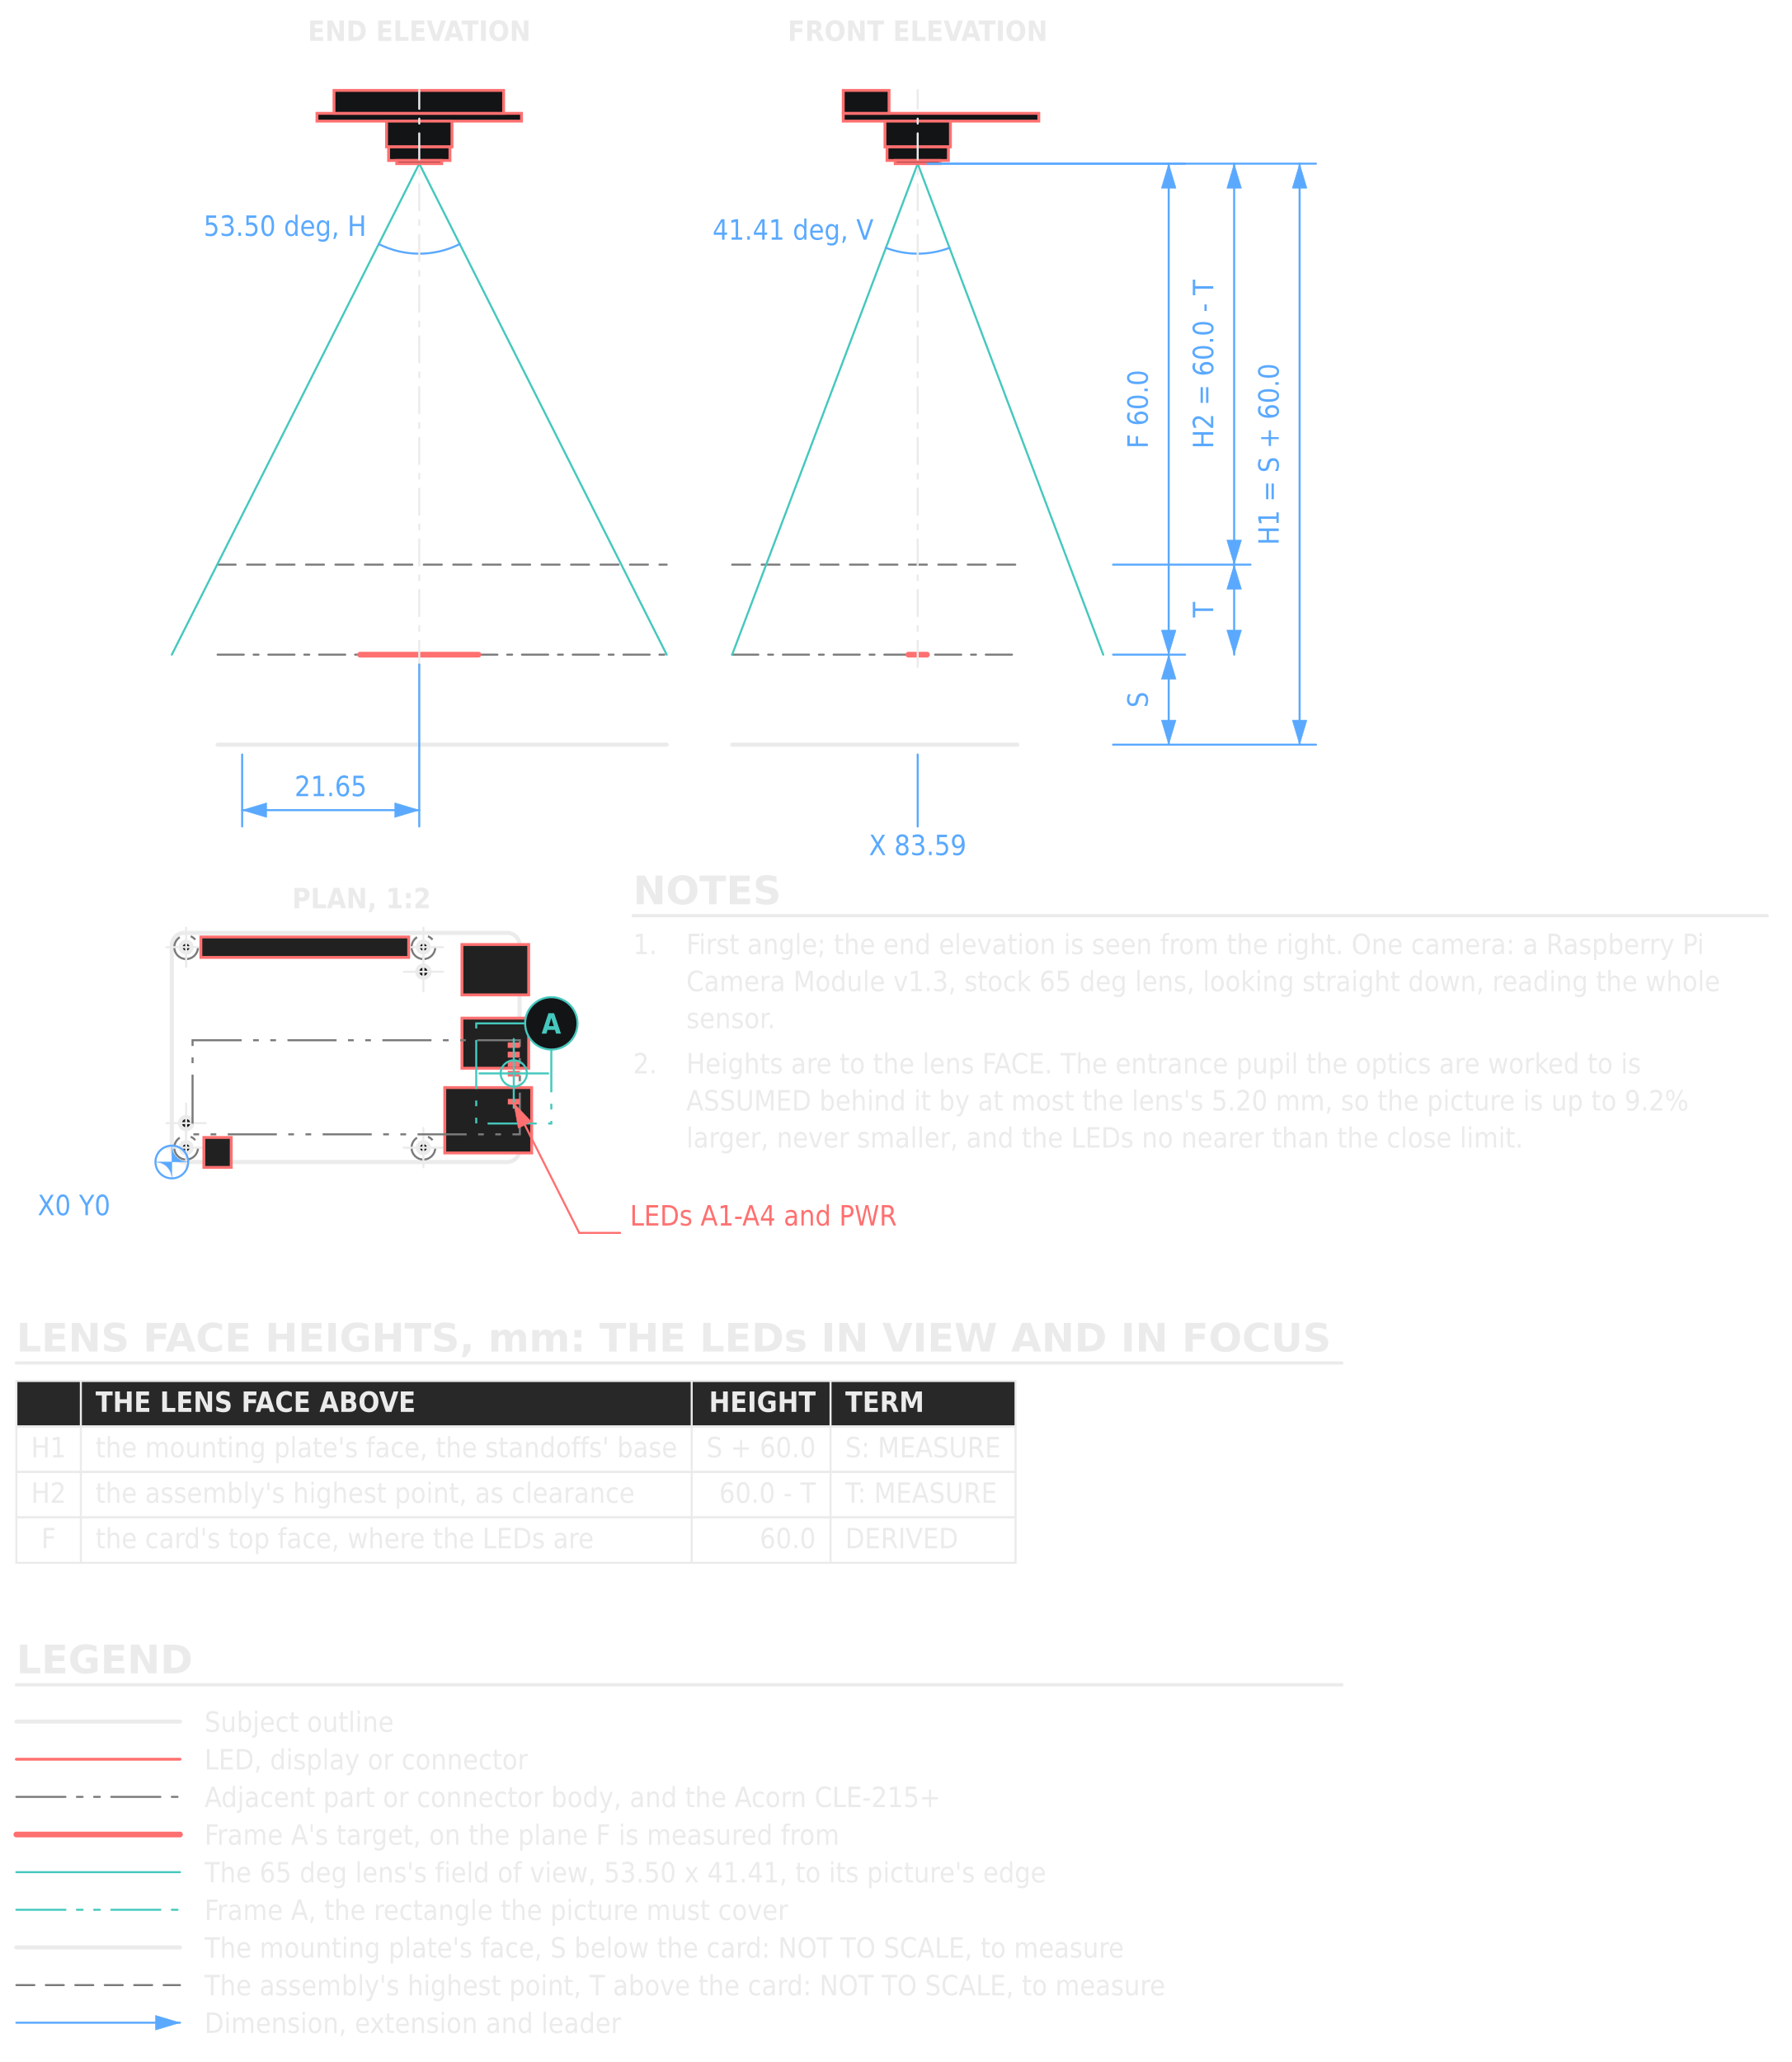
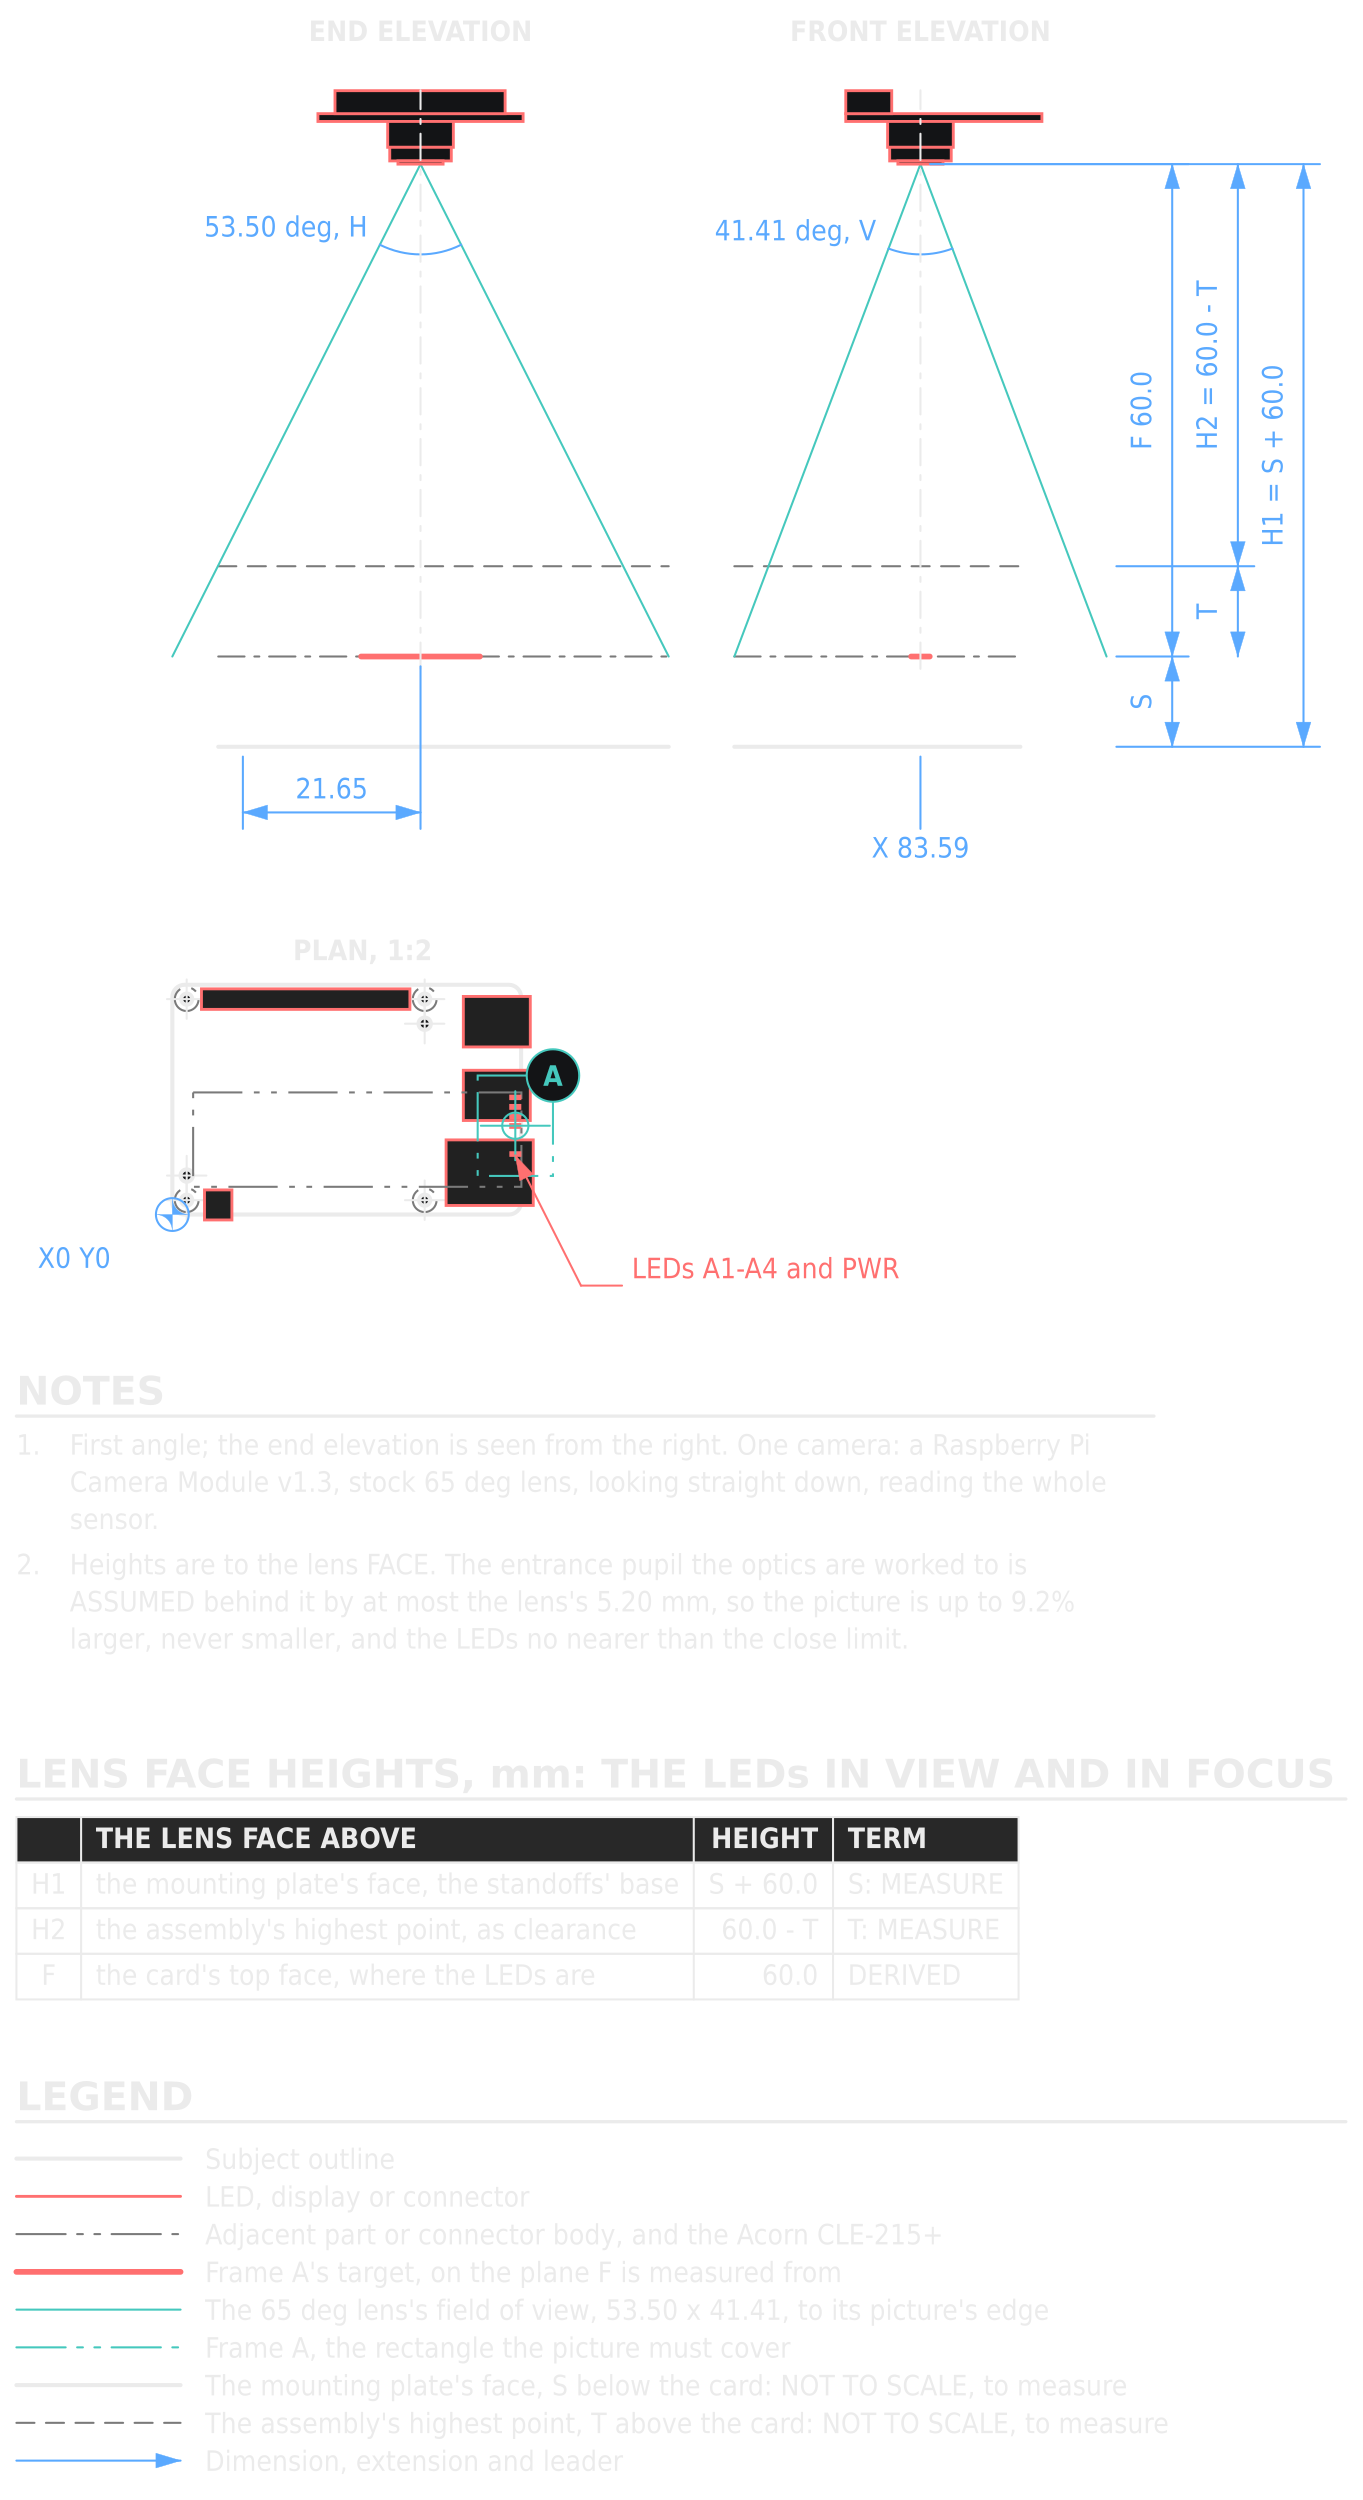
- <svg xmlns="http://www.w3.org/2000/svg" version="1.1" width="219mm" height="251.982mm" viewBox="0 0 219 251.982">
+ <svg xmlns="http://www.w3.org/2000/svg" version="1.1" width="166mm" height="304.642mm" viewBox="0 0 166 304.642">
  <g transform="translate(-19 -11)">
    <line x1="108.485" y1="91" x2="143.339" y2="91" stroke="#7a7a7a" stroke-width="0.25" stroke-linecap="round" stroke-dasharray="3.2,1.2,0.6,1.2" />
    <line x1="130.033" y1="91" x2="132.293" y2="91" stroke="#ff7070" stroke-width="0.7" stroke-linecap="round" />
    <line x1="108.485" y1="102" x2="143.339" y2="102" stroke="#ebebeb" stroke-width="0.5" stroke-linecap="round" />
    <line x1="108.485" y1="80" x2="143.339" y2="80" stroke="#7a7a7a" stroke-width="0.25" stroke-linecap="round" stroke-dasharray="2.2,1.4" />
    <line x1="131.163" y1="31" x2="108.485" y2="91" stroke="#45c8bd" stroke-width="0.25" stroke-linecap="round" />
    <line x1="131.163" y1="31" x2="153.841" y2="91" stroke="#45c8bd" stroke-width="0.25" stroke-linecap="round" />
    <rect x="122.063" y="24.85" width="23.9" height="0.95" fill="#131416" stroke="#ff7070" stroke-width="0.35" />
    <rect x="127.163" y="25.8" width="8" height="3.15" fill="#131416" stroke="#ff7070" stroke-width="0.35" />
    <rect x="127.413" y="28.95" width="7.5" height="1.66" fill="#131416" stroke="#ff7070" stroke-width="0.35" />
    <rect x="128.413" y="30.61" width="5.5" height="0.39" fill="#131416" stroke="#ff7070" stroke-width="0.35" />
    <rect x="122.063" y="22.05" width="5.6" height="2.8" fill="#131416" stroke="#ff7070" stroke-width="0.35" />
    <path d="M 127.274 41.289 A 11 11 0 0 0 135.052 41.289" fill="none" stroke="#5aa9ff" stroke-width="0.25" stroke-linejoin="round" stroke-linecap="round" />
    <text x="125.774" y="40.289" font-family="DejaVu Sans Condensed, DejaVu Sans, Liberation Sans, sans-serif" font-size="3.429" fill="#5aa9ff" text-anchor="end">41.41 deg, V</text>
    <line x1="131.163" y1="92.5" x2="131.163" y2="22" stroke="#ebebeb" stroke-width="0.25" stroke-linecap="round" stroke-dasharray="3.2,1.2,0.6,1.2" />
    <line x1="45.597" y1="91" x2="100.485" y2="91" stroke="#7a7a7a" stroke-width="0.25" stroke-linecap="round" stroke-dasharray="3.2,1.2,0.6,1.2" />
    <line x1="63.008" y1="91" x2="77.478" y2="91" stroke="#ff7070" stroke-width="0.7" stroke-linecap="round" />
    <line x1="45.597" y1="102" x2="100.485" y2="102" stroke="#ebebeb" stroke-width="0.5" stroke-linecap="round" />
    <line x1="45.597" y1="80" x2="100.485" y2="80" stroke="#7a7a7a" stroke-width="0.25" stroke-linecap="round" stroke-dasharray="2.2,1.4" />
    <line x1="70.243" y1="31" x2="40" y2="91" stroke="#45c8bd" stroke-width="0.25" stroke-linecap="round" />
    <line x1="70.243" y1="31" x2="100.485" y2="91" stroke="#45c8bd" stroke-width="0.25" stroke-linecap="round" />
    <rect x="57.742" y="24.85" width="25" height="0.95" fill="#131416" stroke="#ff7070" stroke-width="0.35" />
    <rect x="66.243" y="25.8" width="8" height="3.15" fill="#131416" stroke="#ff7070" stroke-width="0.35" />
    <rect x="66.493" y="28.95" width="7.5" height="1.66" fill="#131416" stroke="#ff7070" stroke-width="0.35" />
    <rect x="67.493" y="30.61" width="5.5" height="0.39" fill="#131416" stroke="#ff7070" stroke-width="0.35" />
    <rect x="59.822" y="22.05" width="20.73" height="2.8" fill="#131416" stroke="#ff7070" stroke-width="0.35" />
    <path d="M 65.291 40.823 A 11 11 0 0 0 75.194 40.823" fill="none" stroke="#5aa9ff" stroke-width="0.25" stroke-linejoin="round" stroke-linecap="round" />
    <text x="63.791" y="39.823" font-family="DejaVu Sans Condensed, DejaVu Sans, Liberation Sans, sans-serif" font-size="3.429" fill="#5aa9ff" text-anchor="end">53.50 deg, H</text>
    <line x1="70.243" y1="92.5" x2="70.243" y2="22" stroke="#ebebeb" stroke-width="0.25" stroke-linecap="round" stroke-dasharray="3.2,1.2,0.6,1.2" />
    <line x1="161.841" y1="102" x2="161.841" y2="91" stroke="#5aa9ff" stroke-width="0.25" stroke-linecap="round" />
    <polygon points="161.841,102 162.741,99 160.941,99" fill="#5aa9ff" stroke="#5aa9ff" stroke-width="0.05" stroke-linejoin="round" />
    <polygon points="161.841,91 160.941,94 162.741,94" fill="#5aa9ff" stroke="#5aa9ff" stroke-width="0.05" stroke-linejoin="round" />
    <text x="159.286" y="96.5" font-family="DejaVu Sans Condensed, DejaVu Sans, Liberation Sans, sans-serif" font-size="3.429" fill="#5aa9ff" text-anchor="middle" transform="rotate(-90 159.2865 96.5)">S</text>
    <line x1="155.041" y1="91" x2="163.841" y2="91" stroke="#5aa9ff" stroke-width="0.25" stroke-linecap="round" />
    <line x1="132.363" y1="31" x2="163.841" y2="31" stroke="#5aa9ff" stroke-width="0.25" stroke-linecap="round" />
    <line x1="161.841" y1="91" x2="161.841" y2="31" stroke="#5aa9ff" stroke-width="0.25" stroke-linecap="round" />
    <polygon points="161.841,91 162.741,88 160.941,88" fill="#5aa9ff" stroke="#5aa9ff" stroke-width="0.05" stroke-linejoin="round" />
    <polygon points="161.841,31 160.941,34 162.741,34" fill="#5aa9ff" stroke="#5aa9ff" stroke-width="0.05" stroke-linejoin="round" />
    <text x="159.286" y="61" font-family="DejaVu Sans Condensed, DejaVu Sans, Liberation Sans, sans-serif" font-size="3.429" fill="#5aa9ff" text-anchor="middle" transform="rotate(-90 159.2865 61)">F 60.0</text>
    <line x1="169.841" y1="91" x2="169.841" y2="80" stroke="#5aa9ff" stroke-width="0.25" stroke-linecap="round" />
    <polygon points="169.841,91 170.741,88 168.941,88" fill="#5aa9ff" stroke="#5aa9ff" stroke-width="0.05" stroke-linejoin="round" />
    <polygon points="169.841,80 168.941,83 170.741,83" fill="#5aa9ff" stroke="#5aa9ff" stroke-width="0.05" stroke-linejoin="round" />
    <text x="167.286" y="85.5" font-family="DejaVu Sans Condensed, DejaVu Sans, Liberation Sans, sans-serif" font-size="3.429" fill="#5aa9ff" text-anchor="middle" transform="rotate(-90 167.2865 85.5)">T</text>
    <line x1="169.841" y1="80" x2="169.841" y2="31" stroke="#5aa9ff" stroke-width="0.25" stroke-linecap="round" />
    <polygon points="169.841,80 170.741,77 168.941,77" fill="#5aa9ff" stroke="#5aa9ff" stroke-width="0.05" stroke-linejoin="round" />
    <polygon points="169.841,31 168.941,34 170.741,34" fill="#5aa9ff" stroke="#5aa9ff" stroke-width="0.05" stroke-linejoin="round" />
    <text x="167.286" y="55.5" font-family="DejaVu Sans Condensed, DejaVu Sans, Liberation Sans, sans-serif" font-size="3.429" fill="#5aa9ff" text-anchor="middle" transform="rotate(-90 167.2865 55.5)">H2 = 60.0 - T</text>
    <line x1="155.041" y1="80" x2="171.841" y2="80" stroke="#5aa9ff" stroke-width="0.25" stroke-linecap="round" />
    <line x1="155.041" y1="102" x2="179.841" y2="102" stroke="#5aa9ff" stroke-width="0.25" stroke-linecap="round" />
    <line x1="132.363" y1="31" x2="179.841" y2="31" stroke="#5aa9ff" stroke-width="0.25" stroke-linecap="round" />
    <line x1="177.841" y1="102" x2="177.841" y2="31" stroke="#5aa9ff" stroke-width="0.25" stroke-linecap="round" />
    <polygon points="177.841,102 178.741,99 176.941,99" fill="#5aa9ff" stroke="#5aa9ff" stroke-width="0.05" stroke-linejoin="round" />
    <polygon points="177.841,31 176.941,34 178.741,34" fill="#5aa9ff" stroke="#5aa9ff" stroke-width="0.05" stroke-linejoin="round" />
    <text x="175.286" y="66.5" font-family="DejaVu Sans Condensed, DejaVu Sans, Liberation Sans, sans-serif" font-size="3.429" fill="#5aa9ff" text-anchor="middle" transform="rotate(-90 175.2865 66.5)">H1 = S + 60.0</text>
    <line x1="131.163" y1="103.2" x2="131.163" y2="112" stroke="#5aa9ff" stroke-width="0.25" stroke-linecap="round" />
    <text x="131.163" y="115.5" font-family="DejaVu Sans Condensed, DejaVu Sans, Liberation Sans, sans-serif" font-size="3.429" fill="#5aa9ff" text-anchor="middle">X 83.59</text>
    <line x1="48.597" y1="103.2" x2="48.597" y2="112" stroke="#5aa9ff" stroke-width="0.25" stroke-linecap="round" />
    <line x1="70.243" y1="92.2" x2="70.243" y2="112" stroke="#5aa9ff" stroke-width="0.25" stroke-linecap="round" />
    <line x1="48.597" y1="110" x2="70.243" y2="110" stroke="#5aa9ff" stroke-width="0.25" stroke-linecap="round" />
    <polygon points="48.597,110 51.597,110.9 51.597,109.1" fill="#5aa9ff" stroke="#5aa9ff" stroke-width="0.05" stroke-linejoin="round" />
    <polygon points="70.243,110 67.243,109.1 67.243,110.9" fill="#5aa9ff" stroke="#5aa9ff" stroke-width="0.05" stroke-linejoin="round" />
    <text x="59.42" y="108.291" font-family="DejaVu Sans Condensed, DejaVu Sans, Liberation Sans, sans-serif" font-size="3.429" fill="#5aa9ff" text-anchor="middle">21.65</text>
+     <text x="70.243" y="16" font-family="DejaVu Sans Condensed, DejaVu Sans, Liberation Sans, sans-serif" font-size="3.429" fill="#ebebeb" text-anchor="middle" font-weight="bold">END ELEVATION</text>
+     <text x="131.163" y="16" font-family="DejaVu Sans Condensed, DejaVu Sans, Liberation Sans, sans-serif" font-size="3.429" fill="#ebebeb" text-anchor="middle" font-weight="bold">FRONT ELEVATION</text>
+   </g>
+   <g transform="translate(-19 -5)">
    <path d="M 41.5 153 L 81 153 A 1.5 1.5 0 0 0 82.5 151.5 L 82.5 126.5 A 1.5 1.5 0 0 0 81 125 L 41.5 125 A 1.5 1.5 0 0 0 40 126.5 L 40 151.5 A 1.5 1.5 0 0 0 41.5 153 L 81 153 Z" fill="none" stroke="#ebebeb" stroke-width="0.5" stroke-linejoin="round" stroke-linecap="round" />
    <circle cx="41.75" cy="151.25" r="1.45" fill="none" stroke="#7a7a7a" stroke-width="0.25" stroke-dasharray="6.0,1.4,0.7,1.4,0.7,1.4" />
    <circle cx="41.75" cy="151.25" r="0.675" fill="#131416" stroke="#ebebeb" stroke-width="0.5" />
    <line x1="39.35" y1="151.25" x2="44.15" y2="151.25" stroke="#ebebeb" stroke-width="0.25" stroke-linecap="round" />
    <line x1="41.75" y1="153.65" x2="41.75" y2="148.85" stroke="#ebebeb" stroke-width="0.25" stroke-linecap="round" />
    <circle cx="70.75" cy="151.25" r="1.45" fill="none" stroke="#7a7a7a" stroke-width="0.25" stroke-dasharray="6.0,1.4,0.7,1.4,0.7,1.4" />
    <circle cx="70.75" cy="151.25" r="0.675" fill="#131416" stroke="#ebebeb" stroke-width="0.5" />
    <line x1="68.35" y1="151.25" x2="73.15" y2="151.25" stroke="#ebebeb" stroke-width="0.25" stroke-linecap="round" />
    <line x1="70.75" y1="153.65" x2="70.75" y2="148.85" stroke="#ebebeb" stroke-width="0.25" stroke-linecap="round" />
    <circle cx="41.75" cy="126.75" r="1.45" fill="none" stroke="#7a7a7a" stroke-width="0.25" stroke-dasharray="6.0,1.4,0.7,1.4,0.7,1.4" />
    <circle cx="41.75" cy="126.75" r="0.675" fill="#131416" stroke="#ebebeb" stroke-width="0.5" />
    <line x1="39.35" y1="126.75" x2="44.15" y2="126.75" stroke="#ebebeb" stroke-width="0.25" stroke-linecap="round" />
    <line x1="41.75" y1="129.15" x2="41.75" y2="124.35" stroke="#ebebeb" stroke-width="0.25" stroke-linecap="round" />
    <circle cx="70.75" cy="126.75" r="1.45" fill="none" stroke="#7a7a7a" stroke-width="0.25" stroke-dasharray="6.0,1.4,0.7,1.4,0.7,1.4" />
    <circle cx="70.75" cy="126.75" r="0.675" fill="#131416" stroke="#ebebeb" stroke-width="0.5" />
    <line x1="68.35" y1="126.75" x2="73.15" y2="126.75" stroke="#ebebeb" stroke-width="0.25" stroke-linecap="round" />
    <line x1="70.75" y1="129.15" x2="70.75" y2="124.35" stroke="#ebebeb" stroke-width="0.25" stroke-linecap="round" />
    <circle cx="41.75" cy="148.251" r="0.75" fill="#131416" stroke="#ebebeb" stroke-width="0.5" />
    <line x1="39.35" y1="148.251" x2="44.15" y2="148.251" stroke="#ebebeb" stroke-width="0.25" stroke-linecap="round" />
    <line x1="41.75" y1="150.651" x2="41.75" y2="145.851" stroke="#ebebeb" stroke-width="0.25" stroke-linecap="round" />
    <circle cx="70.75" cy="129.748" r="0.75" fill="#131416" stroke="#ebebeb" stroke-width="0.5" />
    <line x1="68.35" y1="129.748" x2="73.15" y2="129.748" stroke="#ebebeb" stroke-width="0.25" stroke-linecap="round" />
    <line x1="70.75" y1="132.148" x2="70.75" y2="127.348" stroke="#ebebeb" stroke-width="0.25" stroke-linecap="round" />
    <rect x="43.55" y="125.5" width="25.4" height="2.5" fill="#212121" stroke="#ff7070" stroke-width="0.35" />
    <rect x="43.919" y="150" width="3.341" height="3.66" fill="#212121" stroke="#ff7070" stroke-width="0.35" />
    <rect x="73.36" y="143.904" width="10.62" height="7.99" fill="#212121" stroke="#ff7070" stroke-width="0.35" />
    <rect x="75.46" y="126.423" width="8.16" height="6.156" fill="#212121" stroke="#ff7070" stroke-width="0.35" />
    <rect x="75.46" y="135.42" width="8.16" height="6.12" fill="#212121" stroke="#ff7070" stroke-width="0.35" />
    <rect x="42.535" y="138.12" width="40" height="11.5" fill="none" stroke="#7a7a7a" stroke-width="0.25" stroke-dasharray="6.0,1.4,0.7,1.4,0.7,1.4" />
    <rect x="81.23" y="138.56" width="1.13" height="0.32" fill="#212121" stroke="#ff7070" stroke-width="0.35" />
    <rect x="81.23" y="138.56" width="1.13" height="0.32" fill="#ff7070" stroke="#ff7070" stroke-width="0.05" />
    <rect x="81.23" y="139.7" width="1.12" height="0.365" fill="#212121" stroke="#ff7070" stroke-width="0.35" />
    <rect x="81.23" y="139.7" width="1.12" height="0.365" fill="#ff7070" stroke="#ff7070" stroke-width="0.05" />
    <rect x="81.23" y="140.86" width="1.12" height="0.345" fill="#212121" stroke="#ff7070" stroke-width="0.35" />
    <rect x="81.23" y="140.86" width="1.12" height="0.345" fill="#ff7070" stroke="#ff7070" stroke-width="0.05" />
    <rect x="81.23" y="142.03" width="1.12" height="0.355" fill="#212121" stroke="#ff7070" stroke-width="0.35" />
    <rect x="81.23" y="142.03" width="1.12" height="0.355" fill="#ff7070" stroke="#ff7070" stroke-width="0.05" />
    <rect x="81.245" y="145.46" width="1.11" height="0.335" fill="#212121" stroke="#ff7070" stroke-width="0.35" />
    <rect x="81.245" y="145.46" width="1.11" height="0.335" fill="#ff7070" stroke="#ff7070" stroke-width="0.05" />
    <rect x="77.207" y="136.06" width="9.176" height="12.235" fill="none" stroke="#45c8bd" stroke-width="0.25" stroke-dasharray="6.0,1.4,0.7,1.4,0.7,1.4" />
    <circle cx="81.795" cy="142.178" r="1.6" fill="none" stroke="#45c8bd" stroke-width="0.25" />
    <line x1="77.595" y1="142.178" x2="85.995" y2="142.178" stroke="#45c8bd" stroke-width="0.25" stroke-linecap="round" />
    <line x1="81.795" y1="146.377" x2="81.795" y2="137.977" stroke="#45c8bd" stroke-width="0.25" stroke-linecap="round" />
    <circle cx="86.383" cy="136.06" r="3.2" fill="#131416" stroke="#45c8bd" stroke-width="0.25" />
    <text x="86.383" y="137.31" font-family="DejaVu Sans Condensed, DejaVu Sans, Liberation Sans, sans-serif" font-size="3.429" fill="#45c8bd" text-anchor="middle" font-weight="bold">A</text>
    <polygon points="81.795,145.795 82.342,148.879 83.949,148.069" fill="#ff7070" stroke="#ff7070" stroke-width="0.05" stroke-linejoin="round" />
    <line x1="81.795" y1="145.795" x2="89.795" y2="161.66" stroke="#ff7070" stroke-width="0.25" stroke-linecap="round" />
    <line x1="89.795" y1="161.66" x2="94.795" y2="161.66" stroke="#ff7070" stroke-width="0.25" stroke-linecap="round" />
    <text x="95.995" y="160.76" font-family="DejaVu Sans Condensed, DejaVu Sans, Liberation Sans, sans-serif" font-size="3.429" fill="#ff7070" text-anchor="start">LEDs A1-A4 and PWR</text>
    <circle cx="40" cy="153" r="2" fill="none" stroke="#5aa9ff" stroke-width="0.25" />
    <path d="M 40.0 153.0 L 42.0 153.0 A 2.0 2.0 0 0 1 40.0 151.0 Z" fill="#5aa9ff" stroke="#5aa9ff" stroke-width="0.05" stroke-linejoin="round" stroke-linecap="round" />
    <path d="M 40.0 153.0 L 38.0 153.0 A 2.0 2.0 0 0 1 40.0 155.0 Z" fill="#5aa9ff" stroke="#5aa9ff" stroke-width="0.05" stroke-linejoin="round" stroke-linecap="round" />
    <text x="28.049" y="159.5" font-family="DejaVu Sans Condensed, DejaVu Sans, Liberation Sans, sans-serif" font-size="3.429" fill="#5aa9ff" text-anchor="middle">X0 Y0</text>
-     <text x="70.243" y="16" font-family="DejaVu Sans Condensed, DejaVu Sans, Liberation Sans, sans-serif" font-size="3.429" fill="#ebebeb" text-anchor="middle" font-weight="bold">END ELEVATION</text>
-     <text x="131.163" y="16" font-family="DejaVu Sans Condensed, DejaVu Sans, Liberation Sans, sans-serif" font-size="3.429" fill="#ebebeb" text-anchor="middle" font-weight="bold">FRONT ELEVATION</text>
    <text x="63.192" y="122" font-family="DejaVu Sans Condensed, DejaVu Sans, Liberation Sans, sans-serif" font-size="3.429" fill="#ebebeb" text-anchor="middle" font-weight="bold">PLAN, 1:2</text>
+   </g>
+   <g transform="translate(-94.3831 49.66)">
    <text x="96.383" y="121.5" font-family="DejaVu Sans, Liberation Sans, sans-serif" font-size="4.801" fill="#ebebeb" text-anchor="start" font-weight="bold">NOTES</text>
    <line x1="96.383" y1="122.9" x2="235" y2="122.9" stroke="#ebebeb" stroke-width="0.4" stroke-linecap="round" />
    <text x="96.383" y="127.6" font-family="DejaVu Sans Condensed, DejaVu Sans, Liberation Sans, sans-serif" font-size="3.429" fill="#ebebeb" text-anchor="start">1.</text>
    <text x="102.888" y="127.6" font-family="DejaVu Sans Condensed, DejaVu Sans, Liberation Sans, sans-serif" font-size="3.429" fill="#ebebeb" text-anchor="start">First angle; the end elevation is seen from the right. One camera: a Raspberry Pi</text>
    <text x="102.888" y="132.127" font-family="DejaVu Sans Condensed, DejaVu Sans, Liberation Sans, sans-serif" font-size="3.429" fill="#ebebeb" text-anchor="start">Camera Module v1.3, stock 65 deg lens, looking straight down, reading the whole</text>
    <text x="102.888" y="136.654" font-family="DejaVu Sans Condensed, DejaVu Sans, Liberation Sans, sans-serif" font-size="3.429" fill="#ebebeb" text-anchor="start">sensor.</text>
    <text x="96.383" y="142.18" font-family="DejaVu Sans Condensed, DejaVu Sans, Liberation Sans, sans-serif" font-size="3.429" fill="#ebebeb" text-anchor="start">2.</text>
    <text x="102.888" y="142.18" font-family="DejaVu Sans Condensed, DejaVu Sans, Liberation Sans, sans-serif" font-size="3.429" fill="#ebebeb" text-anchor="start">Heights are to the lens FACE. The entrance pupil the optics are worked to is</text>
    <text x="102.888" y="146.707" font-family="DejaVu Sans Condensed, DejaVu Sans, Liberation Sans, sans-serif" font-size="3.429" fill="#ebebeb" text-anchor="start">ASSUMED behind it by at most the lens's 5.20 mm, so the picture is up to 9.2%</text>
    <text x="102.888" y="151.234" font-family="DejaVu Sans Condensed, DejaVu Sans, Liberation Sans, sans-serif" font-size="3.429" fill="#ebebeb" text-anchor="start">larger, never smaller, and the LEDs no nearer than the close limit.</text>
  </g>
-   <g transform="translate(-241 146.66)">
+   <g transform="translate(-241 199.32)">
    <text x="243" y="18.5" font-family="DejaVu Sans, Liberation Sans, sans-serif" font-size="4.801" fill="#ebebeb" text-anchor="start" font-weight="bold">LENS FACE HEIGHTS, mm: THE LEDs IN VIEW AND IN FOCUS</text>
    <line x1="243" y1="19.9" x2="405" y2="19.9" stroke="#ebebeb" stroke-width="0.4" stroke-linecap="round" />
    <rect x="243" y="22.1" width="122.122" height="5.556" fill="#282828" stroke="#ebebeb" stroke-width="0.25" />
    <text x="252.684" y="25.878" font-family="DejaVu Sans Condensed, DejaVu Sans, Liberation Sans, sans-serif" font-size="3.429" fill="#ebebeb" text-anchor="start" font-weight="bold">THE LENS FACE ABOVE</text>
    <text x="340.711" y="25.878" font-family="DejaVu Sans Condensed, DejaVu Sans, Liberation Sans, sans-serif" font-size="3.429" fill="#ebebeb" text-anchor="end" font-weight="bold">HEIGHT</text>
    <text x="344.311" y="25.878" font-family="DejaVu Sans Condensed, DejaVu Sans, Liberation Sans, sans-serif" font-size="3.429" fill="#ebebeb" text-anchor="start" font-weight="bold">TERM</text>
    <rect x="243" y="27.656" width="122.122" height="5.556" fill="none" stroke="#ebebeb" stroke-width="0.25" />
    <text x="246.942" y="31.433" font-family="DejaVu Sans Condensed, DejaVu Sans, Liberation Sans, sans-serif" font-size="3.429" fill="#ebebeb" text-anchor="middle">H1</text>
    <text x="252.684" y="31.433" font-family="DejaVu Sans Condensed, DejaVu Sans, Liberation Sans, sans-serif" font-size="3.429" fill="#ebebeb" text-anchor="start">the mounting plate's face, the standoffs' base</text>
    <text x="340.711" y="31.433" font-family="DejaVu Sans Condensed, DejaVu Sans, Liberation Sans, sans-serif" font-size="3.429" fill="#ebebeb" text-anchor="end">S + 60.0</text>
    <text x="344.311" y="31.433" font-family="DejaVu Sans Condensed, DejaVu Sans, Liberation Sans, sans-serif" font-size="3.429" fill="#ebebeb" text-anchor="start">S: MEASURE</text>
    <rect x="243" y="33.211" width="122.122" height="5.556" fill="none" stroke="#ebebeb" stroke-width="0.25" />
    <text x="246.942" y="36.989" font-family="DejaVu Sans Condensed, DejaVu Sans, Liberation Sans, sans-serif" font-size="3.429" fill="#ebebeb" text-anchor="middle">H2</text>
    <text x="252.684" y="36.989" font-family="DejaVu Sans Condensed, DejaVu Sans, Liberation Sans, sans-serif" font-size="3.429" fill="#ebebeb" text-anchor="start">the assembly's highest point, as clearance</text>
    <text x="340.711" y="36.989" font-family="DejaVu Sans Condensed, DejaVu Sans, Liberation Sans, sans-serif" font-size="3.429" fill="#ebebeb" text-anchor="end">60.0 - T</text>
    <text x="344.311" y="36.989" font-family="DejaVu Sans Condensed, DejaVu Sans, Liberation Sans, sans-serif" font-size="3.429" fill="#ebebeb" text-anchor="start">T: MEASURE</text>
    <rect x="243" y="38.767" width="122.122" height="5.556" fill="none" stroke="#ebebeb" stroke-width="0.25" />
    <text x="246.942" y="42.544" font-family="DejaVu Sans Condensed, DejaVu Sans, Liberation Sans, sans-serif" font-size="3.429" fill="#ebebeb" text-anchor="middle">F</text>
    <text x="252.684" y="42.544" font-family="DejaVu Sans Condensed, DejaVu Sans, Liberation Sans, sans-serif" font-size="3.429" fill="#ebebeb" text-anchor="start">the card's top face, where the LEDs are</text>
    <text x="340.711" y="42.544" font-family="DejaVu Sans Condensed, DejaVu Sans, Liberation Sans, sans-serif" font-size="3.429" fill="#ebebeb" text-anchor="end">60.0</text>
    <text x="344.311" y="42.544" font-family="DejaVu Sans Condensed, DejaVu Sans, Liberation Sans, sans-serif" font-size="3.429" fill="#ebebeb" text-anchor="start">DERIVED</text>
    <line x1="250.883" y1="22.1" x2="250.883" y2="44.322" stroke="#ebebeb" stroke-width="0.25" stroke-linecap="round" />
    <line x1="325.54" y1="22.1" x2="325.54" y2="44.322" stroke="#ebebeb" stroke-width="0.25" stroke-linecap="round" />
    <line x1="342.511" y1="22.1" x2="342.511" y2="44.322" stroke="#ebebeb" stroke-width="0.25" stroke-linecap="round" />
  </g>
-   <g transform="translate(-241 115.3378)">
+   <g transform="translate(-241 167.9978)">
    <text x="243" y="89.144" font-family="DejaVu Sans, Liberation Sans, sans-serif" font-size="4.801" fill="#ebebeb" text-anchor="start" font-weight="bold">LEGEND</text>
    <line x1="243" y1="90.544" x2="405" y2="90.544" stroke="#ebebeb" stroke-width="0.4" stroke-linecap="round" />
    <line x1="243" y1="95.044" x2="263" y2="95.044" stroke="#ebebeb" stroke-width="0.5" stroke-linecap="round" />
    <text x="266" y="96.294" font-family="DejaVu Sans Condensed, DejaVu Sans, Liberation Sans, sans-serif" font-size="3.429" fill="#ebebeb" text-anchor="start">Subject outline</text>
    <line x1="243" y1="99.644" x2="263" y2="99.644" stroke="#ff7070" stroke-width="0.35" stroke-linecap="round" />
    <text x="266" y="100.894" font-family="DejaVu Sans Condensed, DejaVu Sans, Liberation Sans, sans-serif" font-size="3.429" fill="#ebebeb" text-anchor="start">LED, display or connector</text>
    <line x1="243" y1="104.244" x2="263" y2="104.244" stroke="#7a7a7a" stroke-width="0.25" stroke-linecap="round" stroke-dasharray="6.0,1.4,0.7,1.4,0.7,1.4" />
    <text x="266" y="105.494" font-family="DejaVu Sans Condensed, DejaVu Sans, Liberation Sans, sans-serif" font-size="3.429" fill="#ebebeb" text-anchor="start">Adjacent part or connector body, and the Acorn CLE-215+</text>
    <line x1="243" y1="108.844" x2="263" y2="108.844" stroke="#ff7070" stroke-width="0.7" stroke-linecap="round" />
    <text x="266" y="110.094" font-family="DejaVu Sans Condensed, DejaVu Sans, Liberation Sans, sans-serif" font-size="3.429" fill="#ebebeb" text-anchor="start">Frame A's target, on the plane F is measured from</text>
    <line x1="243" y1="113.444" x2="263" y2="113.444" stroke="#45c8bd" stroke-width="0.25" stroke-linecap="round" />
    <text x="266" y="114.694" font-family="DejaVu Sans Condensed, DejaVu Sans, Liberation Sans, sans-serif" font-size="3.429" fill="#ebebeb" text-anchor="start">The 65 deg lens's field of view, 53.50 x 41.41, to its picture's edge</text>
    <line x1="243" y1="118.044" x2="263" y2="118.044" stroke="#45c8bd" stroke-width="0.25" stroke-linecap="round" stroke-dasharray="6.0,1.4,0.7,1.4,0.7,1.4" />
    <text x="266" y="119.294" font-family="DejaVu Sans Condensed, DejaVu Sans, Liberation Sans, sans-serif" font-size="3.429" fill="#ebebeb" text-anchor="start">Frame A, the rectangle the picture must cover</text>
    <line x1="243" y1="122.644" x2="263" y2="122.644" stroke="#ebebeb" stroke-width="0.5" stroke-linecap="round" />
    <text x="266" y="123.894" font-family="DejaVu Sans Condensed, DejaVu Sans, Liberation Sans, sans-serif" font-size="3.429" fill="#ebebeb" text-anchor="start">The mounting plate's face, S below the card: NOT TO SCALE, to measure</text>
    <line x1="243" y1="127.244" x2="263" y2="127.244" stroke="#7a7a7a" stroke-width="0.25" stroke-linecap="round" stroke-dasharray="2.2,1.4" />
    <text x="266" y="128.494" font-family="DejaVu Sans Condensed, DejaVu Sans, Liberation Sans, sans-serif" font-size="3.429" fill="#ebebeb" text-anchor="start">The assembly's highest point, T above the card: NOT TO SCALE, to measure</text>
    <line x1="243" y1="131.844" x2="263" y2="131.844" stroke="#5aa9ff" stroke-width="0.25" stroke-linecap="round" />
    <polygon points="263,131.844 260,130.944 260,132.744" fill="#5aa9ff" stroke="#5aa9ff" stroke-width="0.05" stroke-linejoin="round" />
    <text x="266" y="133.094" font-family="DejaVu Sans Condensed, DejaVu Sans, Liberation Sans, sans-serif" font-size="3.429" fill="#ebebeb" text-anchor="start">Dimension, extension and leader</text>
  </g>
</svg>
